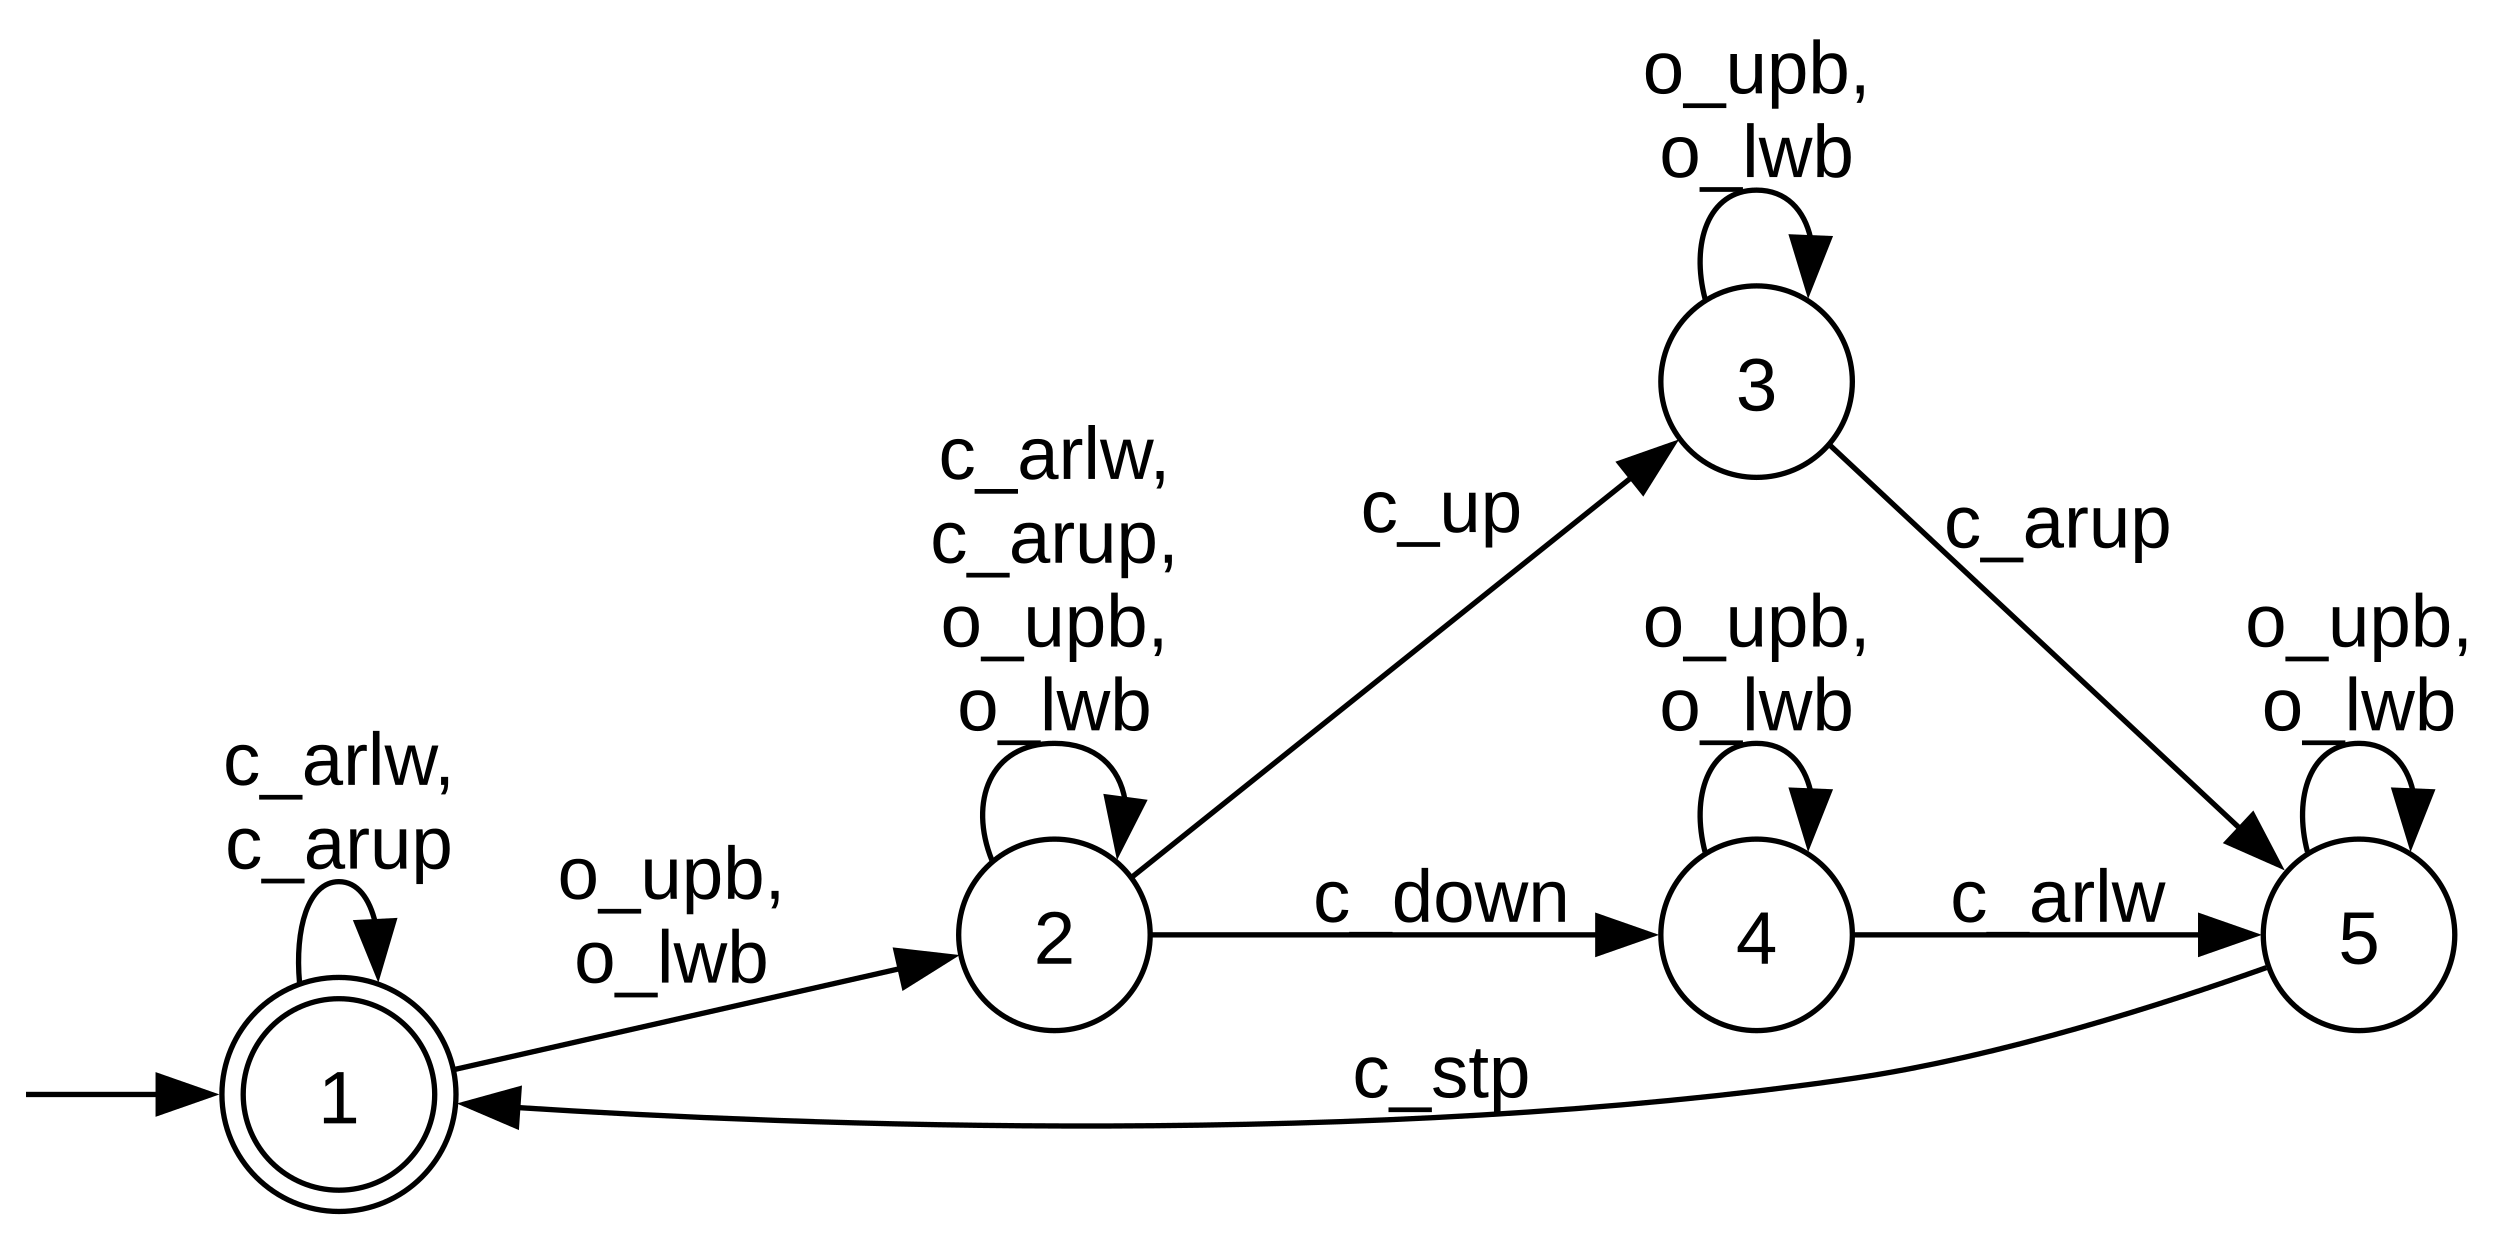
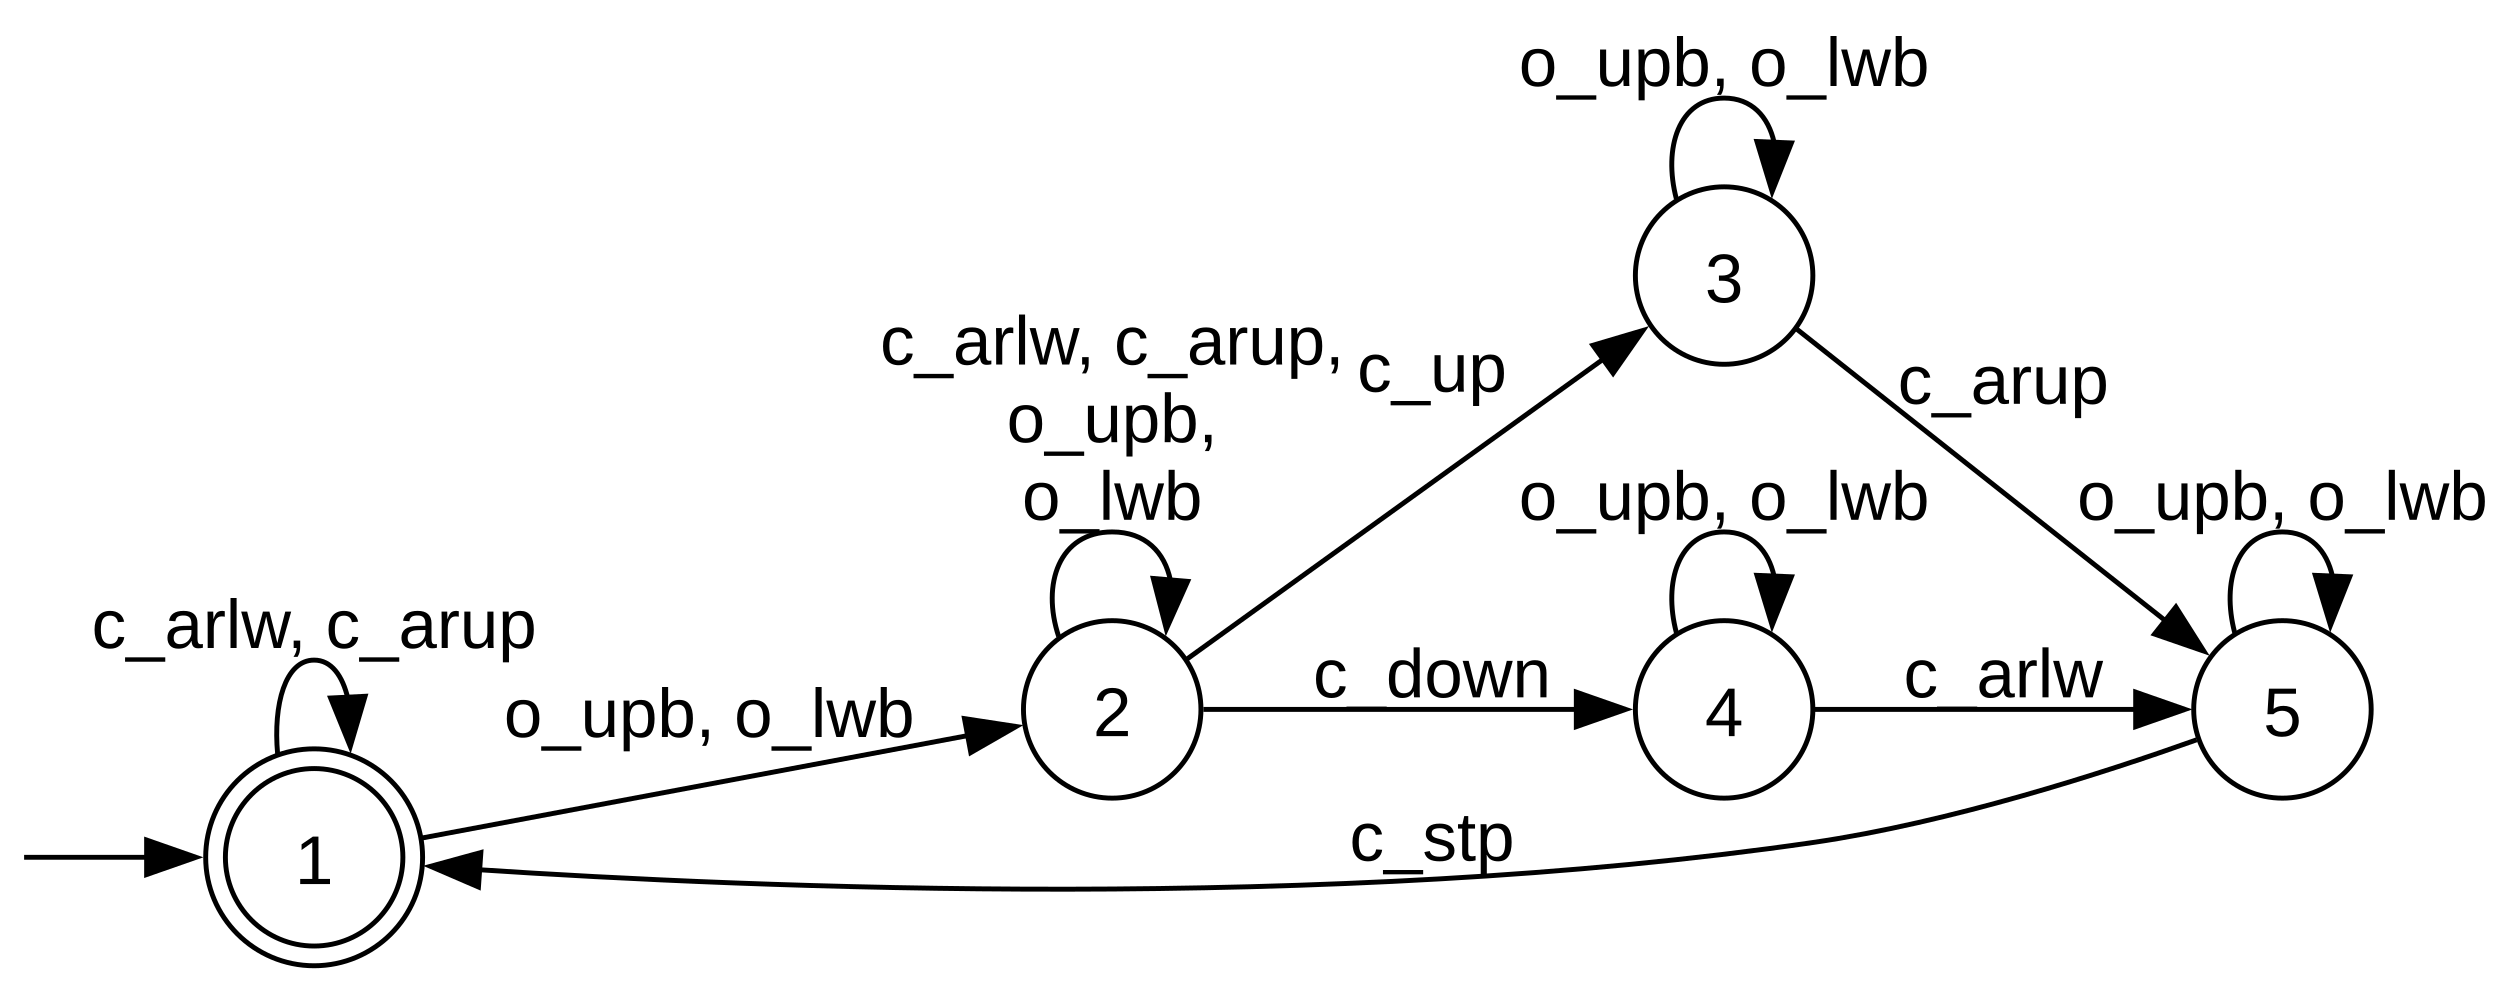
- <svg xmlns="http://www.w3.org/2000/svg" width="470pt" height="232pt" viewBox="0.00 0.00 469.97 231.50">
-   <g id="graph0" class="graph" transform="scale(1 1) rotate(0) translate(4 227.5)">
+ <svg xmlns="http://www.w3.org/2000/svg" width="507pt" height="200pt" viewBox="0.00 0.00 507.10 199.75">
+   <g id="graph0" class="graph" transform="scale(1 1) rotate(0) translate(4 195.75)">
    <g id="node1" class="node">
</g>
    <g id="node2" class="node">
      <ellipse fill="none" stroke="black" cx="59.72" cy="-22" rx="18" ry="18" />
      <ellipse fill="none" stroke="black" cx="59.72" cy="-22" rx="22" ry="22" />
      <text text-anchor="middle" x="59.72" y="-16.57" font-family="Arial" font-size="14.00">1</text>
    </g>
    <g id="edge1" class="edge">
      <path fill="none" stroke="black" d="M0.89,-22C2.38,-22 13.74,-22 26,-22" />
      <polygon fill="black" stroke="black" points="25.74,-25.5 35.74,-22 25.74,-18.5 25.74,-25.5" />
    </g>
    <g id="edge2" class="edge">
      <path fill="none" stroke="black" d="M52.31,-42.99C51.4,-53.09 53.87,-62 59.72,-62 63.2,-62 65.48,-58.86 66.57,-54.19" />
      <polygon fill="black" stroke="black" points="70.05,-54.66 67.05,-44.5 63.06,-54.31 70.05,-54.66" />
-       <text text-anchor="middle" x="59.72" y="-80.2" font-family="Arial" font-size="14.00">c_arlw, </text>
-       <text text-anchor="middle" x="59.72" y="-64.45" font-family="Arial" font-size="14.00">c_arup</text>
+       <text text-anchor="middle" x="59.72" y="-64.45" font-family="Arial" font-size="14.00">c_arlw, c_arup</text>
    </g>
    <g id="node3" class="node">
-       <ellipse fill="none" stroke="black" cx="194.22" cy="-52" rx="18" ry="18" />
-       <text text-anchor="middle" x="194.22" y="-46.58" font-family="Arial" font-size="14.00">2</text>
+       <ellipse fill="none" stroke="black" cx="221.6" cy="-52" rx="18" ry="18" />
+       <text text-anchor="middle" x="221.6" y="-46.58" font-family="Arial" font-size="14.00">2</text>
    </g>
    <g id="edge3" class="edge">
-       <path fill="none" stroke="black" d="M81.42,-26.69C104.04,-31.81 140.39,-40.04 165.47,-45.72" />
-       <polygon fill="black" stroke="black" points="164.44,-49.07 174.96,-47.87 165.98,-42.24 164.44,-49.07" />
-       <text text-anchor="middle" x="122.22" y="-58.77" font-family="Arial" font-size="14.00">o_upb, </text>
-       <text text-anchor="middle" x="122.22" y="-43.02" font-family="Arial" font-size="14.00">o_lwb</text>
+       <path fill="none" stroke="black" d="M81.62,-25.92C109.99,-31.25 160.78,-40.78 192.47,-46.72" />
+       <polygon fill="black" stroke="black" points="191.63,-50.13 202.11,-48.53 192.92,-43.25 191.63,-50.13" />
+       <text text-anchor="middle" x="139.85" y="-46.4" font-family="Arial" font-size="14.00">o_upb, o_lwb</text>
    </g>
    <g id="edge4" class="edge">
-       <path fill="none" stroke="black" d="M182.46,-66.04C178.07,-76.91 181.99,-88 194.22,-88 202.06,-88 206.48,-83.45 207.49,-77.32" />
-       <polygon fill="black" stroke="black" points="210.98,-76.99 206.18,-67.54 204.04,-77.92 210.98,-76.99" />
-       <text text-anchor="middle" x="194.22" y="-137.7" font-family="Arial" font-size="14.00">c_arlw, </text>
-       <text text-anchor="middle" x="194.22" y="-121.95" font-family="Arial" font-size="14.00">c_arup, </text>
-       <text text-anchor="middle" x="194.22" y="-106.2" font-family="Arial" font-size="14.00">o_upb, </text>
-       <text text-anchor="middle" x="194.22" y="-90.45" font-family="Arial" font-size="14.00">o_lwb</text>
+       <path fill="none" stroke="black" d="M210.74,-66.79C207.21,-77.42 210.82,-88 221.6,-88 228.33,-88 232.26,-83.87 233.41,-78.17" />
+       <polygon fill="black" stroke="black" points="236.9,-77.97 232.58,-68.3 229.93,-78.56 236.9,-77.97" />
+       <text text-anchor="middle" x="221.6" y="-121.95" font-family="Arial" font-size="14.00">c_arlw, c_arup, </text>
+       <text text-anchor="middle" x="221.6" y="-106.2" font-family="Arial" font-size="14.00">o_upb, </text>
+       <text text-anchor="middle" x="221.6" y="-90.45" font-family="Arial" font-size="14.00">o_lwb</text>
    </g>
    <g id="node4" class="node">
-       <ellipse fill="none" stroke="black" cx="326.22" cy="-156" rx="18" ry="18" />
-       <text text-anchor="middle" x="326.22" y="-150.57" font-family="Arial" font-size="14.00">3</text>
+       <ellipse fill="none" stroke="black" cx="345.72" cy="-140" rx="18" ry="18" />
+       <text text-anchor="middle" x="345.72" y="-134.57" font-family="Arial" font-size="14.00">3</text>
    </g>
    <g id="edge5" class="edge">
-       <path fill="none" stroke="black" d="M208.64,-62.74C230.93,-80.57 275.78,-116.45 302.89,-138.14" />
-       <polygon fill="black" stroke="black" points="300.5,-140.71 310.49,-144.22 304.87,-135.24 300.5,-140.71" />
-       <text text-anchor="middle" x="266.97" y="-127.72" font-family="Arial" font-size="14.00">c_up</text>
+       <path fill="none" stroke="black" d="M236.6,-62.09C257.29,-77 296.26,-105.08 321.33,-123.14" />
+       <polygon fill="black" stroke="black" points="319.11,-125.86 329.27,-128.87 323.2,-120.18 319.11,-125.86" />
+       <text text-anchor="middle" x="286.47" y="-116.45" font-family="Arial" font-size="14.00">c_up</text>
    </g>
    <g id="node5" class="node">
-       <ellipse fill="none" stroke="black" cx="326.22" cy="-52" rx="18" ry="18" />
-       <text text-anchor="middle" x="326.22" y="-46.58" font-family="Arial" font-size="14.00">4</text>
+       <ellipse fill="none" stroke="black" cx="345.72" cy="-52" rx="18" ry="18" />
+       <text text-anchor="middle" x="345.72" y="-46.58" font-family="Arial" font-size="14.00">4</text>
    </g>
    <g id="edge6" class="edge">
-       <path fill="none" stroke="black" d="M212.48,-52C233.95,-52 270.89,-52 296.61,-52" />
-       <polygon fill="black" stroke="black" points="296.37,-55.5 306.37,-52 296.37,-48.5 296.37,-55.5" />
-       <text text-anchor="middle" x="266.97" y="-54.45" font-family="Arial" font-size="14.00">c_down</text>
+       <path fill="none" stroke="black" d="M240.09,-52C259.86,-52 292.34,-52 315.88,-52" />
+       <polygon fill="black" stroke="black" points="315.74,-55.5 325.74,-52 315.74,-48.5 315.74,-55.5" />
+       <text text-anchor="middle" x="286.47" y="-54.45" font-family="Arial" font-size="14.00">c_down</text>
    </g>
    <g id="edge7" class="edge">
-       <path fill="none" stroke="black" d="M316.54,-171.54C313.81,-181.91 317.04,-192 326.22,-192 331.81,-192 335.2,-188.25 336.37,-182.98" />
-       <polygon fill="black" stroke="black" points="339.87,-182.9 335.96,-173.05 332.88,-183.19 339.87,-182.9" />
-       <text text-anchor="middle" x="326.22" y="-210.2" font-family="Arial" font-size="14.00">o_upb, </text>
-       <text text-anchor="middle" x="326.22" y="-194.45" font-family="Arial" font-size="14.00">o_lwb</text>
+       <path fill="none" stroke="black" d="M336.04,-155.54C333.31,-165.91 336.54,-176 345.72,-176 351.31,-176 354.7,-172.25 355.87,-166.98" />
+       <polygon fill="black" stroke="black" points="359.37,-166.9 355.46,-157.05 352.38,-167.19 359.37,-166.9" />
+       <text text-anchor="middle" x="345.72" y="-178.45" font-family="Arial" font-size="14.00">o_upb, o_lwb</text>
    </g>
    <g id="node6" class="node">
-       <ellipse fill="none" stroke="black" cx="439.47" cy="-52" rx="18" ry="18" />
-       <text text-anchor="middle" x="439.47" y="-46.58" font-family="Arial" font-size="14.00">5</text>
+       <ellipse fill="none" stroke="black" cx="458.97" cy="-52" rx="18" ry="18" />
+       <text text-anchor="middle" x="458.97" y="-46.58" font-family="Arial" font-size="14.00">5</text>
    </g>
    <g id="edge8" class="edge">
-       <path fill="none" stroke="black" d="M339.98,-144.07C358.83,-126.45 394.32,-93.27 417.16,-71.92" />
-       <polygon fill="black" stroke="black" points="419.49,-74.53 424.41,-65.14 414.71,-69.42 419.49,-74.53" />
-       <text text-anchor="middle" x="382.85" y="-124.81" font-family="Arial" font-size="14.00">c_arup</text>
+       <path fill="none" stroke="black" d="M360.36,-129.21C379.04,-114.43 412.83,-87.7 435.34,-69.9" />
+       <polygon fill="black" stroke="black" points="437.36,-72.77 443.03,-63.82 433.02,-67.28 437.36,-72.77" />
+       <text text-anchor="middle" x="402.35" y="-113.99" font-family="Arial" font-size="14.00">c_arup</text>
    </g>
    <g id="edge9" class="edge">
-       <path fill="none" stroke="black" d="M316.54,-67.54C313.81,-77.91 317.04,-88 326.22,-88 331.81,-88 335.2,-84.25 336.37,-78.98" />
-       <polygon fill="black" stroke="black" points="339.87,-78.9 335.96,-69.05 332.88,-79.19 339.87,-78.9" />
-       <text text-anchor="middle" x="326.22" y="-106.2" font-family="Arial" font-size="14.00">o_upb, </text>
-       <text text-anchor="middle" x="326.22" y="-90.45" font-family="Arial" font-size="14.00">o_lwb</text>
+       <path fill="none" stroke="black" d="M336.04,-67.54C333.31,-77.91 336.54,-88 345.72,-88 351.31,-88 354.7,-84.25 355.87,-78.98" />
+       <polygon fill="black" stroke="black" points="359.37,-78.9 355.46,-69.05 352.38,-79.19 359.37,-78.9" />
+       <text text-anchor="middle" x="345.72" y="-90.45" font-family="Arial" font-size="14.00">o_upb, o_lwb</text>
    </g>
    <g id="edge10" class="edge">
-       <path fill="none" stroke="black" d="M344.6,-52C362.07,-52 389.3,-52 409.94,-52" />
-       <polygon fill="black" stroke="black" points="409.7,-55.5 419.7,-52 409.7,-48.5 409.7,-55.5" />
-       <text text-anchor="middle" x="382.85" y="-54.45" font-family="Arial" font-size="14.00">c_arlw</text>
+       <path fill="none" stroke="black" d="M364.1,-52C381.57,-52 408.8,-52 429.44,-52" />
+       <polygon fill="black" stroke="black" points="429.2,-55.5 439.2,-52 429.2,-48.5 429.2,-55.5" />
+       <text text-anchor="middle" x="402.35" y="-54.45" font-family="Arial" font-size="14.00">c_arlw</text>
    </g>
    <g id="edge11" class="edge">
-       <path fill="none" stroke="black" d="M422.08,-45.85C403.51,-39.22 372.18,-29.08 344.22,-25 254.07,-11.86 146.09,-16.15 93.18,-19.54" />
-       <polygon fill="black" stroke="black" points="93.1,-16.03 83.36,-20.2 93.58,-23.02 93.1,-16.03" />
-       <text text-anchor="middle" x="266.97" y="-21.46" font-family="Arial" font-size="14.00">c_stp</text>
+       <path fill="none" stroke="black" d="M441.58,-45.84C423.01,-39.21 391.68,-29.07 363.72,-25 265.99,-10.78 148.66,-15.8 93.03,-19.49" />
+       <polygon fill="black" stroke="black" points="93.05,-15.98 83.32,-20.17 93.54,-22.97 93.05,-15.98" />
+       <text text-anchor="middle" x="286.47" y="-21.32" font-family="Arial" font-size="14.00">c_stp</text>
    </g>
    <g id="edge12" class="edge">
-       <path fill="none" stroke="black" d="M429.79,-67.54C427.06,-77.91 430.29,-88 439.47,-88 445.06,-88 448.45,-84.25 449.62,-78.98" />
-       <polygon fill="black" stroke="black" points="453.12,-78.9 449.21,-69.05 446.13,-79.19 453.12,-78.9" />
-       <text text-anchor="middle" x="439.47" y="-106.2" font-family="Arial" font-size="14.00">o_upb, </text>
-       <text text-anchor="middle" x="439.47" y="-90.45" font-family="Arial" font-size="14.00">o_lwb</text>
+       <path fill="none" stroke="black" d="M449.29,-67.54C446.56,-77.91 449.79,-88 458.97,-88 464.56,-88 467.95,-84.25 469.12,-78.98" />
+       <polygon fill="black" stroke="black" points="472.62,-78.9 468.71,-69.05 465.63,-79.19 472.62,-78.9" />
+       <text text-anchor="middle" x="458.97" y="-90.45" font-family="Arial" font-size="14.00">o_upb, o_lwb</text>
    </g>
  </g>
</svg>
